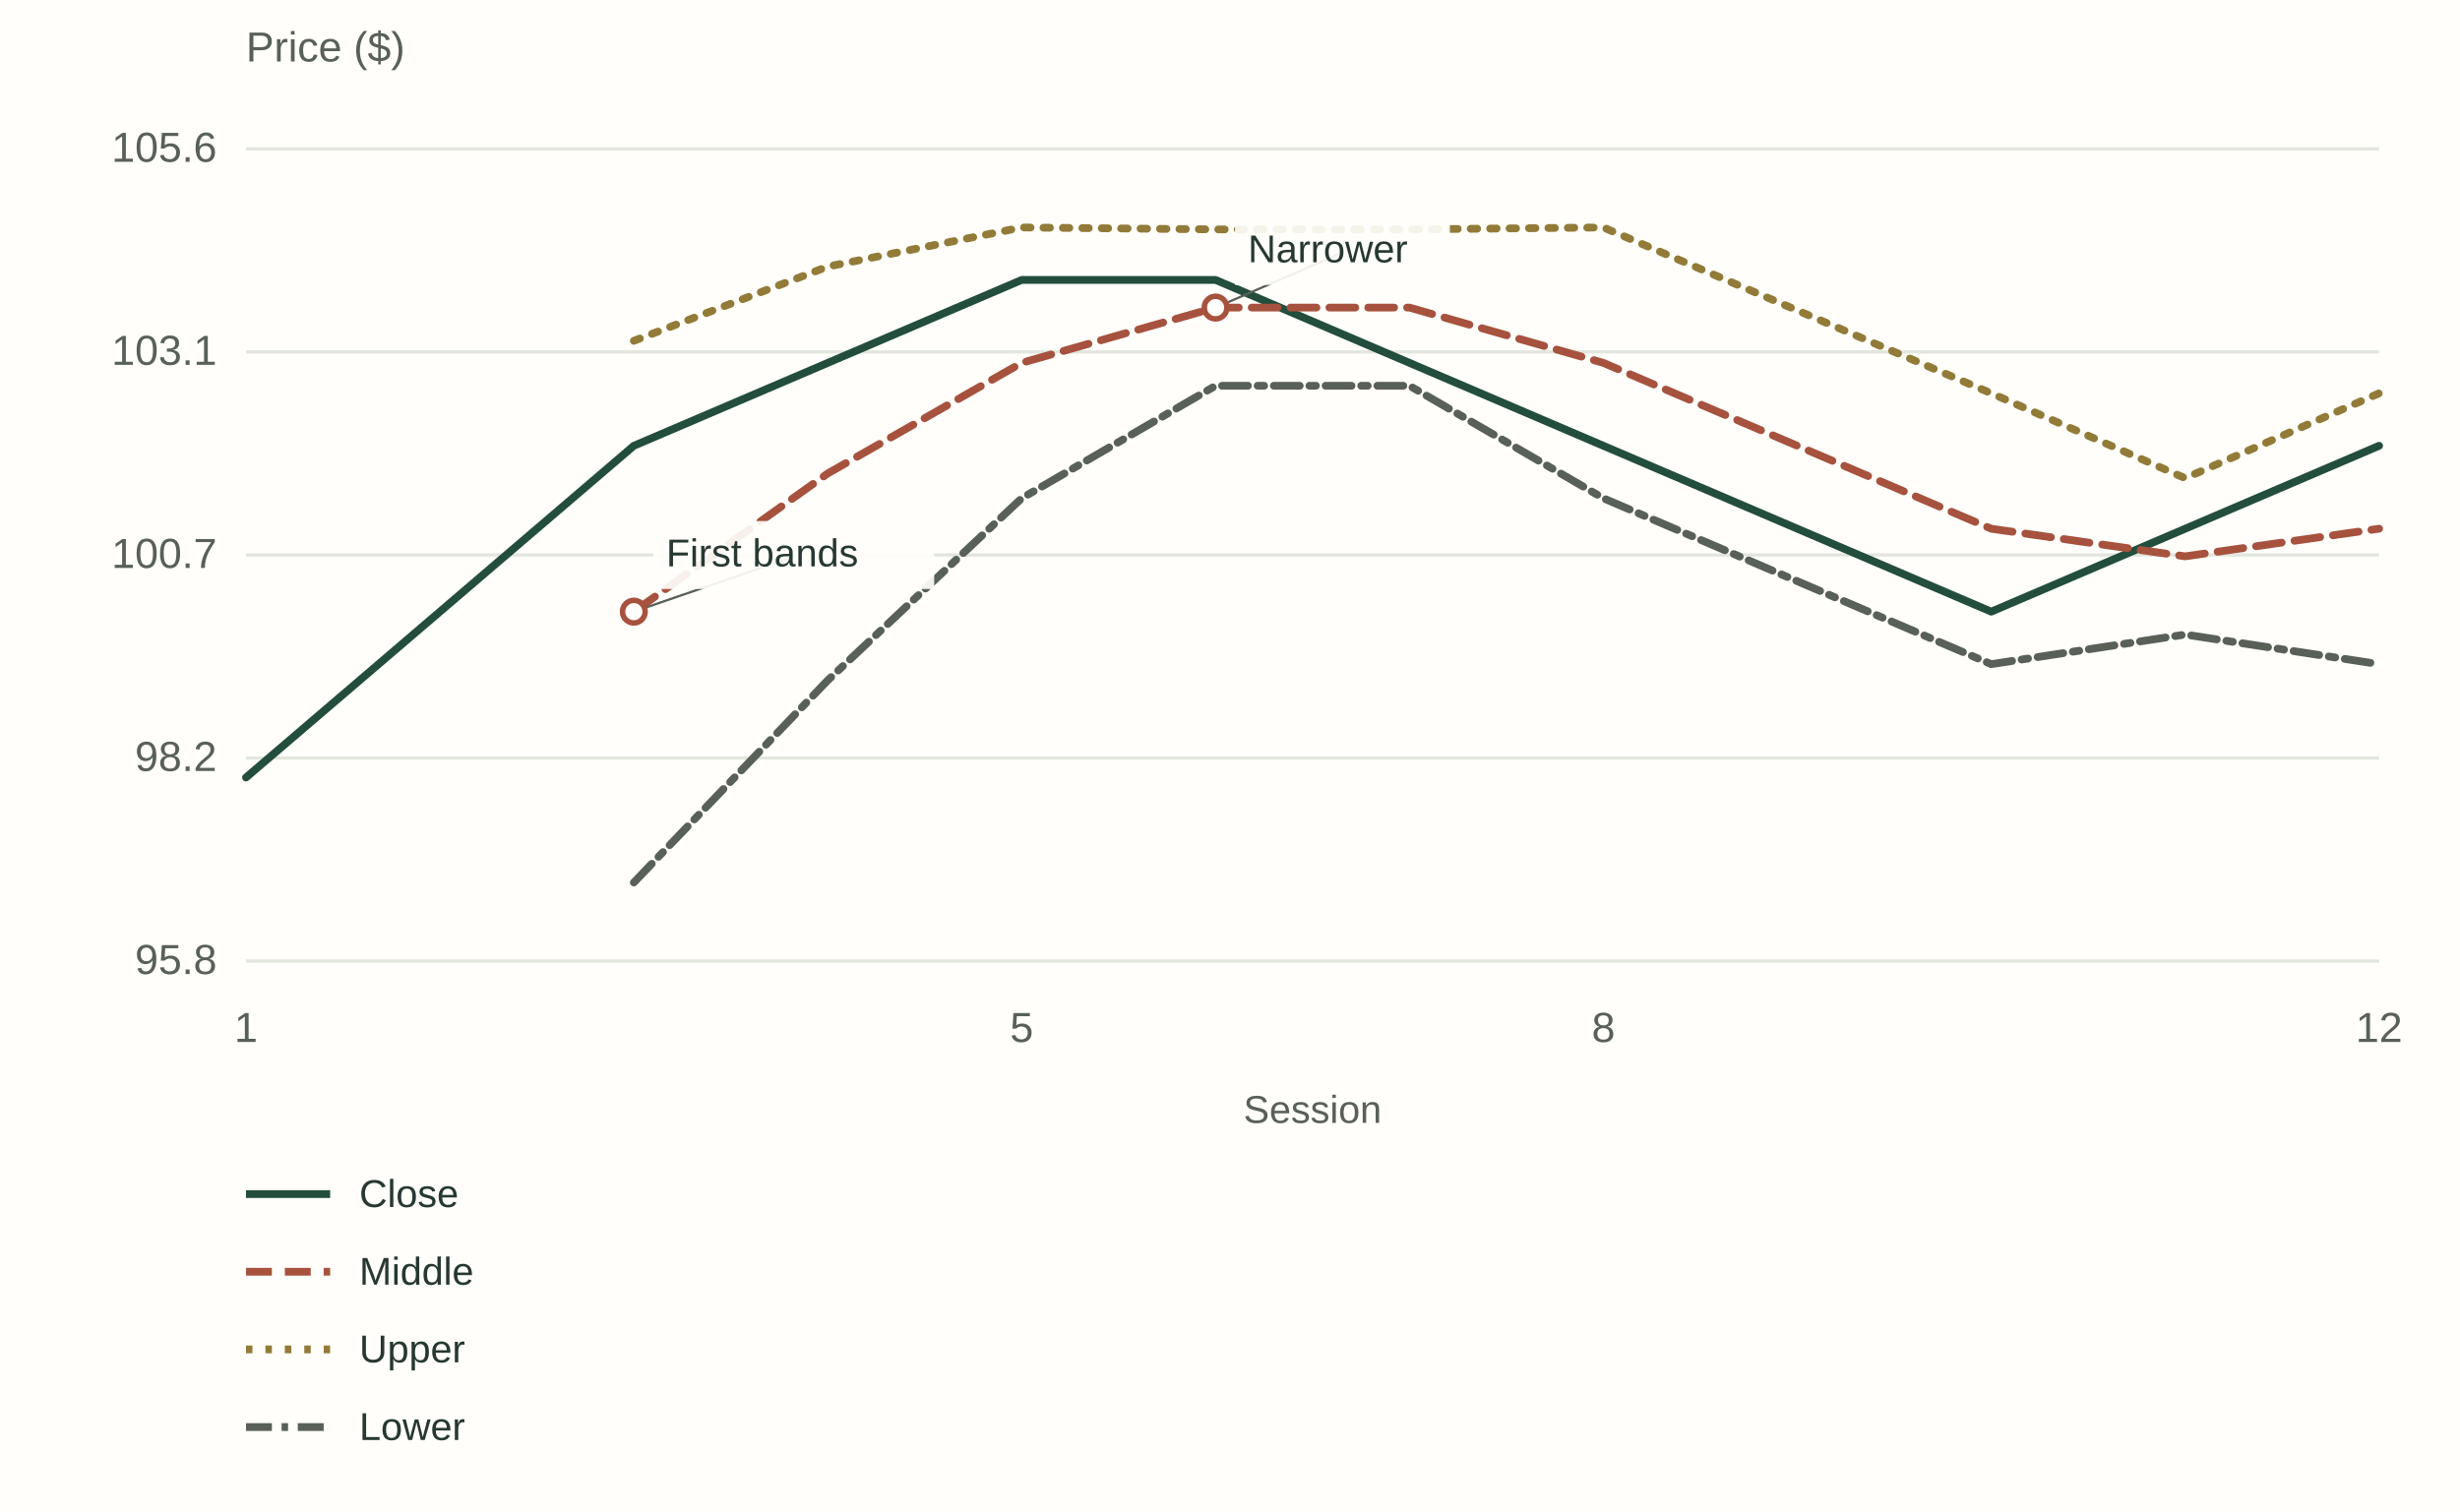
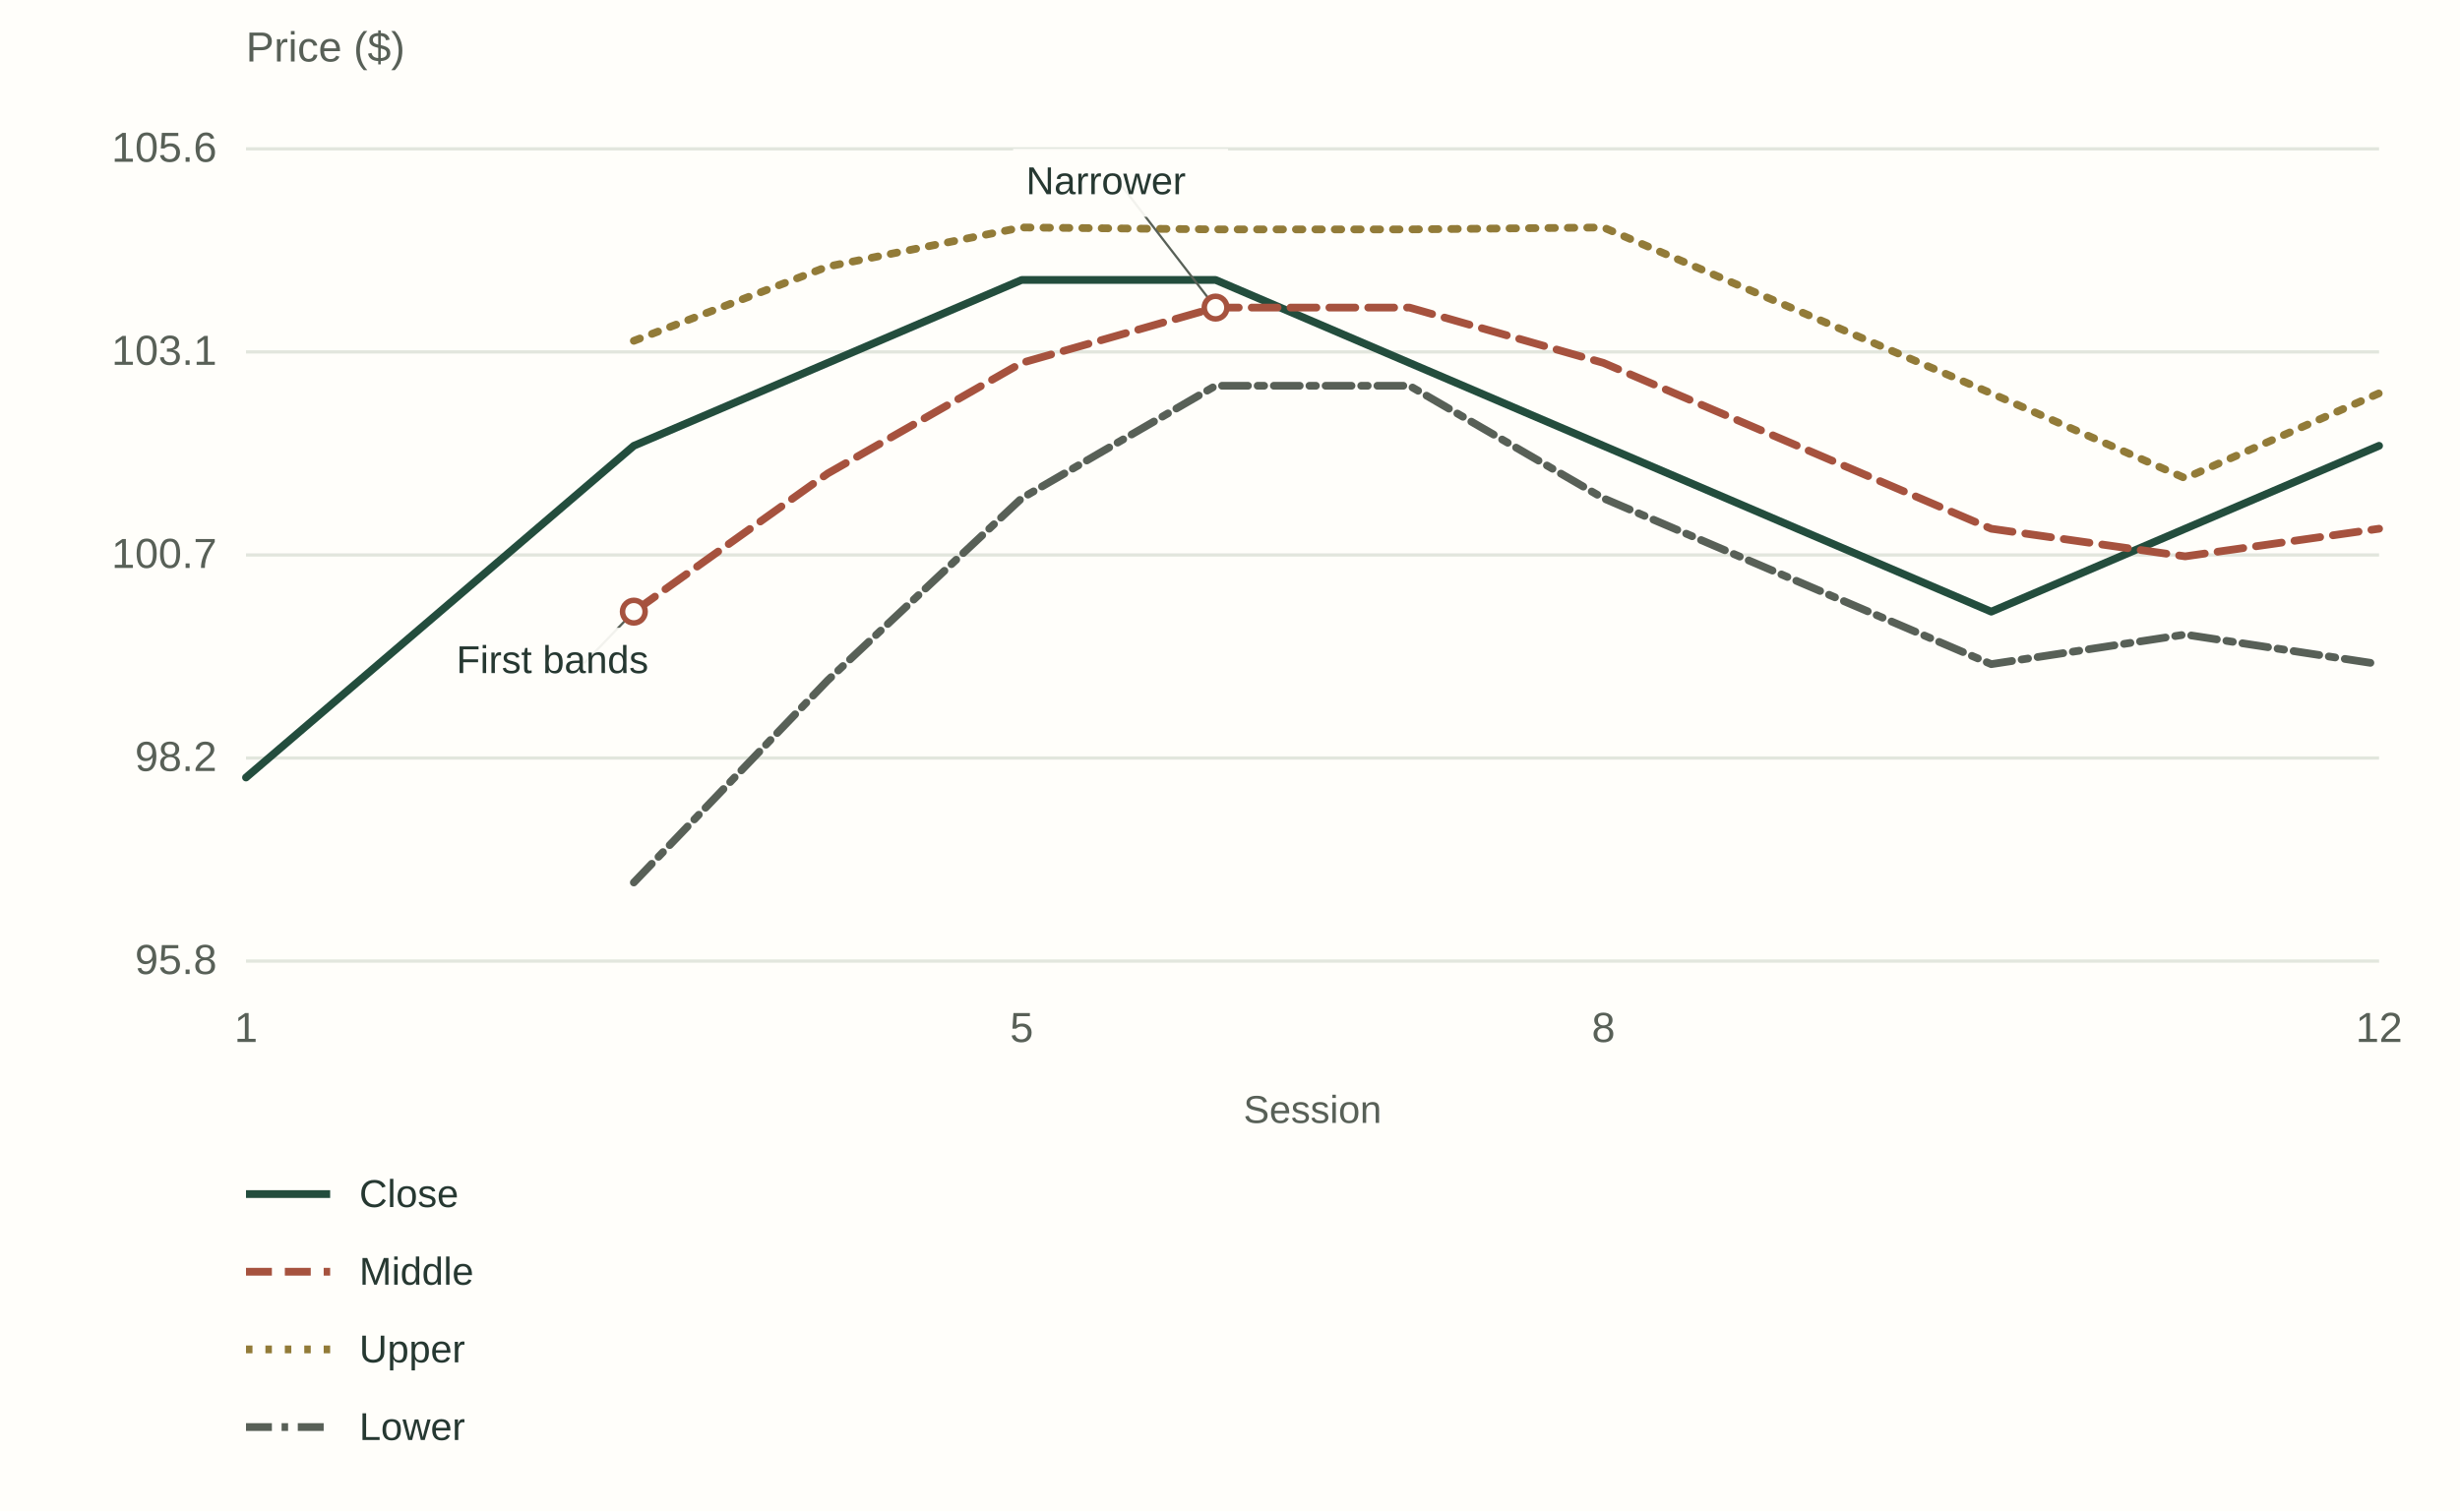
<svg xmlns="http://www.w3.org/2000/svg" viewBox="0 0 760 467" role="img" aria-label="The worked three-close Bollinger example">
  <style>.af-text{font-family:Arial,sans-serif;fill:#263831}</style>
  <rect width="760" height="467" fill="#fffefa" />
  <text class="af-text" x="76" y="19" text-anchor="start" style="font-size:13px;font-weight:400;fill:#586057;">Price ($)</text>
  <line x1="76" y1="297" x2="735" y2="297" stroke="#e2e6dd" />
  <text class="af-text" x="67" y="301" text-anchor="end" style="font-size:13px;font-weight:400;fill:#586057;">95.8</text>
  <line x1="76" y1="234.25" x2="735" y2="234.25" stroke="#e2e6dd" />
  <text class="af-text" x="67" y="238.25" text-anchor="end" style="font-size:13px;font-weight:400;fill:#586057;">98.2</text>
  <line x1="76" y1="171.5" x2="735" y2="171.5" stroke="#e2e6dd" />
  <text class="af-text" x="67" y="175.5" text-anchor="end" style="font-size:13px;font-weight:400;fill:#586057;">100.7</text>
  <line x1="76" y1="108.75" x2="735" y2="108.75" stroke="#e2e6dd" />
  <text class="af-text" x="67" y="112.75" text-anchor="end" style="font-size:13px;font-weight:400;fill:#586057;">103.1</text>
  <line x1="76" y1="46" x2="735" y2="46" stroke="#e2e6dd" />
  <text class="af-text" x="67" y="50" text-anchor="end" style="font-size:13px;font-weight:400;fill:#586057;">105.6</text>
  <text class="af-text" x="76" y="322" text-anchor="middle" style="font-size:13px;font-weight:400;fill:#586057;">1</text>
  <text class="af-text" x="315.636" y="322" text-anchor="middle" style="font-size:13px;font-weight:400;fill:#586057;">5</text>
  <text class="af-text" x="495.364" y="322" text-anchor="middle" style="font-size:13px;font-weight:400;fill:#586057;">8</text>
  <text class="af-text" x="735" y="322" text-anchor="middle" style="font-size:13px;font-weight:400;fill:#586057;">12</text>
  <text class="af-text" x="405.5" y="347" text-anchor="middle" style="font-size:12px;font-weight:400;fill:#586057;">Session</text>
  <path data-series="0" d="M76.00,240.27 L135.91,189.02 L195.82,137.76 L255.73,112.14 L315.64,86.51 L375.55,86.51 L435.45,112.14 L495.36,137.76 L555.27,163.39 L615.18,189.02 L675.09,163.39 L735.00,137.76 " fill="none" stroke="#234d3d" stroke-width="2.4" stroke-linecap="round" stroke-linejoin="round" />
  <path data-series="1" d="M195.82,189.02 L255.73,146.31 L315.64,112.14 L375.55,95.05 L435.45,95.05 L495.36,112.14 L555.27,137.76 L615.18,163.39 L675.09,171.93 L735.00,163.39 " fill="none" stroke="#a6523e" stroke-width="2.4" stroke-linecap="round" stroke-linejoin="round" stroke-dasharray="8 4" />
  <path data-series="2" d="M195.82,105.32 L255.73,82.38 L315.64,70.29 L375.55,70.89 L435.45,70.89 L495.36,70.29 L555.27,95.92 L615.18,121.54 L675.09,147.77 L735.00,121.54 " fill="none" stroke="#927b38" stroke-width="2.4" stroke-linecap="round" stroke-linejoin="round" stroke-dasharray="2 4" />
  <path data-series="3" d="M195.82,272.71 L255.73,210.23 L315.64,153.98 L375.55,119.21 L435.45,119.21 L495.36,153.98 L555.27,179.61 L615.18,205.24 L675.09,196.09 L735.00,205.24 " fill="none" stroke="#586057" stroke-width="2.4" stroke-linecap="round" stroke-linejoin="round" stroke-dasharray="8 3 2 3" />
-   <line x1="195.818" y1="189.015" x2="245.218" y2="172.015" stroke="#586057" stroke-width=".7" />
+   <line x1="195.818" y1="189.015" x2="180.4" y2="205" stroke="#586057" stroke-width=".7" />
  <circle data-annotation-series="1" data-value="100" cx="195.818" cy="189.015" r="3.5" fill="#fffefa" stroke="#a6523e" stroke-width="1.7" />
-   <rect x="201.818" y="161.015" width="86.8" height="21" fill="#fffefa" opacity=".92" />
-   <text class="af-text" x="205.818" y="175.015" text-anchor="start" style="font-size:12px;font-weight:400;fill:#263831;">First bands</text>
-   <line x1="375.545" y1="95.053" x2="414.745" y2="78.053" stroke="#586057" stroke-width=".7" />
+   <rect x="137" y="194" width="86.8" height="21" fill="#fffefa" opacity=".92" />
+   <text class="af-text" x="141" y="208" text-anchor="start" style="font-size:12px;font-weight:400;fill:#263831;">First bands</text>
+   <line x1="375.545" y1="95.053" x2="346.2" y2="57" stroke="#586057" stroke-width=".7" />
  <circle data-annotation-series="1" data-value="103.66666666666667" cx="375.545" cy="95.053" r="3.5" fill="#fffefa" stroke="#a6523e" stroke-width="1.7" />
-   <rect x="381.545" y="67.053" width="66.4" height="21" fill="#fffefa" opacity=".92" />
-   <text class="af-text" x="385.545" y="81.053" text-anchor="start" style="font-size:12px;font-weight:400;fill:#263831;">Narrower</text>
+   <rect x="313" y="46" width="66.4" height="21" fill="#fffefa" opacity=".92" />
+   <text class="af-text" x="317" y="60" text-anchor="start" style="font-size:12px;font-weight:400;fill:#263831;">Narrower</text>
  <line x1="76" x2="102" y1="369" y2="369" stroke="#234d3d" stroke-width="2.4" />
  <text class="af-text" x="111" y="373" text-anchor="start" style="font-size:12px;font-weight:400;fill:#263831;">Close</text>
  <line x1="76" x2="102" y1="393" y2="393" stroke="#a6523e" stroke-width="2.4" stroke-dasharray="8 4" />
  <text class="af-text" x="111" y="397" text-anchor="start" style="font-size:12px;font-weight:400;fill:#263831;">Middle</text>
  <line x1="76" x2="102" y1="417" y2="417" stroke="#927b38" stroke-width="2.4" stroke-dasharray="2 4" />
  <text class="af-text" x="111" y="421" text-anchor="start" style="font-size:12px;font-weight:400;fill:#263831;">Upper</text>
  <line x1="76" x2="102" y1="441" y2="441" stroke="#586057" stroke-width="2.4" stroke-dasharray="8 3 2 3" />
  <text class="af-text" x="111" y="445" text-anchor="start" style="font-size:12px;font-weight:400;fill:#263831;">Lower</text>
</svg>
